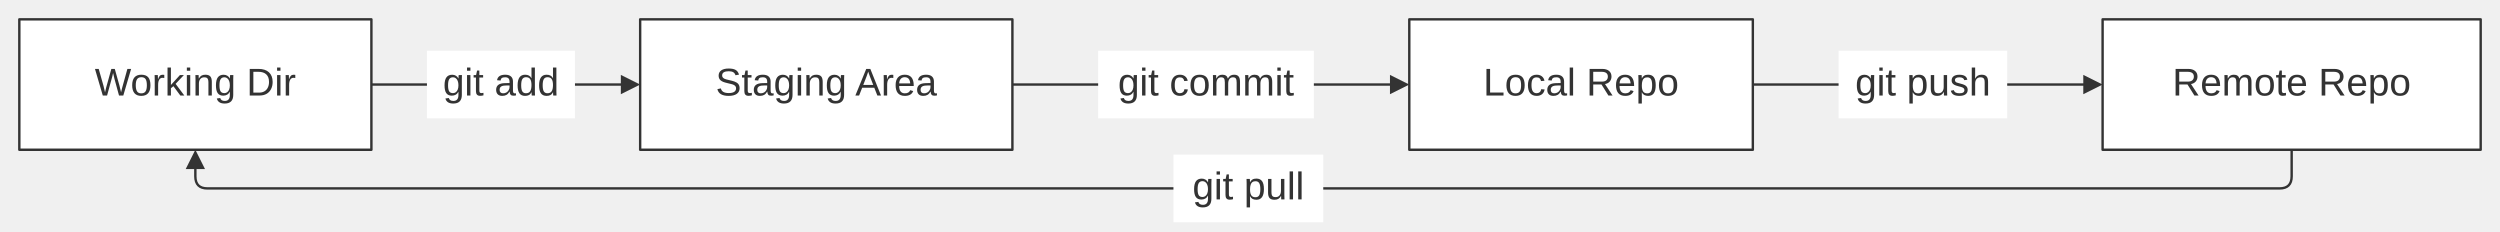
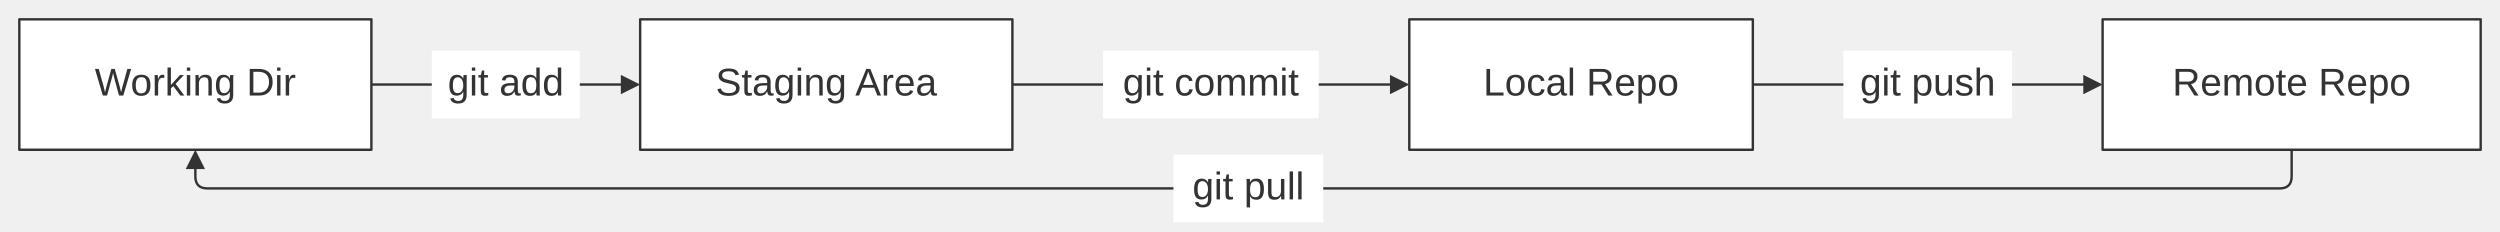
<svg xmlns="http://www.w3.org/2000/svg" width="100%" viewBox="0 0 1034.94 96.00" style="max-width: 1034.94px; background-color: transparent;" font-family="&quot;trebuchet ms&quot;, verdana, arial, sans-serif" font-size="16.00">
  <defs>
    <marker id="arrowhead" viewBox="0 0 10.00 10.00" refX="5.00" refY="5.00" markerWidth="8.00" markerHeight="8.00" orient="auto-start-reverse" markerUnits="userSpaceOnUse">
      <path d="M 0 0 L 10.00 5.00 L 0 10.00 z" fill="#333" />
    </marker>
  </defs>
  <g transform="translate(0.00,0.00)">
    <g class="edgePaths">
      <path d="M153.75,35.00 L261.01,35.00" stroke="#333" stroke-width="1.00" fill="none" stroke-linecap="round" stroke-linejoin="round" marker-end="url(#arrowhead)" />
      <path d="M419.11,35.00 L579.41,35.00" stroke="#333" stroke-width="1.00" fill="none" stroke-linecap="round" stroke-linejoin="round" marker-end="url(#arrowhead)" />
      <path d="M725.63,35.00 L866.43,35.00" stroke="#333" stroke-width="1.00" fill="none" stroke-linecap="round" stroke-linejoin="round" marker-end="url(#arrowhead)" />
      <path d="M948.69,62.00 L948.69,73.00 Q948.69,78.00 943.69,78.00 L85.87,78.00 Q80.87,78.00 80.87,73.00 L80.87,66.00" stroke="#333" stroke-width="1.00" fill="none" stroke-linecap="round" stroke-linejoin="round" marker-end="url(#arrowhead)" />
    </g>
    <g class="nodes">
      <rect x="583.41" y="8.00" width="142.22" height="54.00" fill="white" stroke="#333" stroke-width="1.00" stroke-linejoin="round" />
      <text x="654.52" y="35.00" text-anchor="middle" dominant-baseline="middle" fill="#333">Local Repo</text>
      <rect x="870.43" y="8.00" width="156.51" height="54.00" fill="white" stroke="#333" stroke-width="1.00" stroke-linejoin="round" />
      <text x="948.69" y="35.00" text-anchor="middle" dominant-baseline="middle" fill="#333">Remote Repo</text>
      <rect x="265.01" y="8.00" width="154.10" height="54.00" fill="white" stroke="#333" stroke-width="1.00" stroke-linejoin="round" />
      <text x="342.06" y="35.00" text-anchor="middle" dominant-baseline="middle" fill="#333">Staging Area</text>
      <rect x="8.00" y="8.00" width="145.75" height="54.00" fill="white" stroke="#333" stroke-width="1.00" stroke-linejoin="round" />
      <text x="80.87" y="35.00" text-anchor="middle" dominant-baseline="middle" fill="#333">Working Dir</text>
    </g>
    <g class="edgeLabels">
-       <rect x="176.75" y="21.00" width="61.27" height="28.00" fill="white" />
-       <text x="207.38" y="35.00" text-anchor="middle" dominant-baseline="middle" fill="#333">git add</text>
-       <rect x="454.61" y="21.00" width="89.29" height="28.00" fill="white" />
-       <text x="499.26" y="35.00" text-anchor="middle" dominant-baseline="middle" fill="#333">git commit</text>
-       <rect x="761.13" y="21.00" width="69.80" height="28.00" fill="white" />
-       <text x="796.03" y="35.00" text-anchor="middle" dominant-baseline="middle" fill="#333">git push</text>
+       <rect x="178.75" y="21.00" width="61.27" height="28.00" fill="white" />
+       <text x="209.38" y="35.00" text-anchor="middle" dominant-baseline="middle" fill="#333">git add</text>
+       <rect x="456.61" y="21.00" width="89.29" height="28.00" fill="white" />
+       <text x="501.26" y="35.00" text-anchor="middle" dominant-baseline="middle" fill="#333">git commit</text>
+       <rect x="763.13" y="21.00" width="69.80" height="28.00" fill="white" />
+       <text x="798.03" y="35.00" text-anchor="middle" dominant-baseline="middle" fill="#333">git push</text>
      <rect x="485.78" y="64.00" width="62.01" height="28.00" fill="white" />
      <text x="516.78" y="78.00" text-anchor="middle" dominant-baseline="middle" fill="#333">git pull</text>
    </g>
  </g>
</svg>
